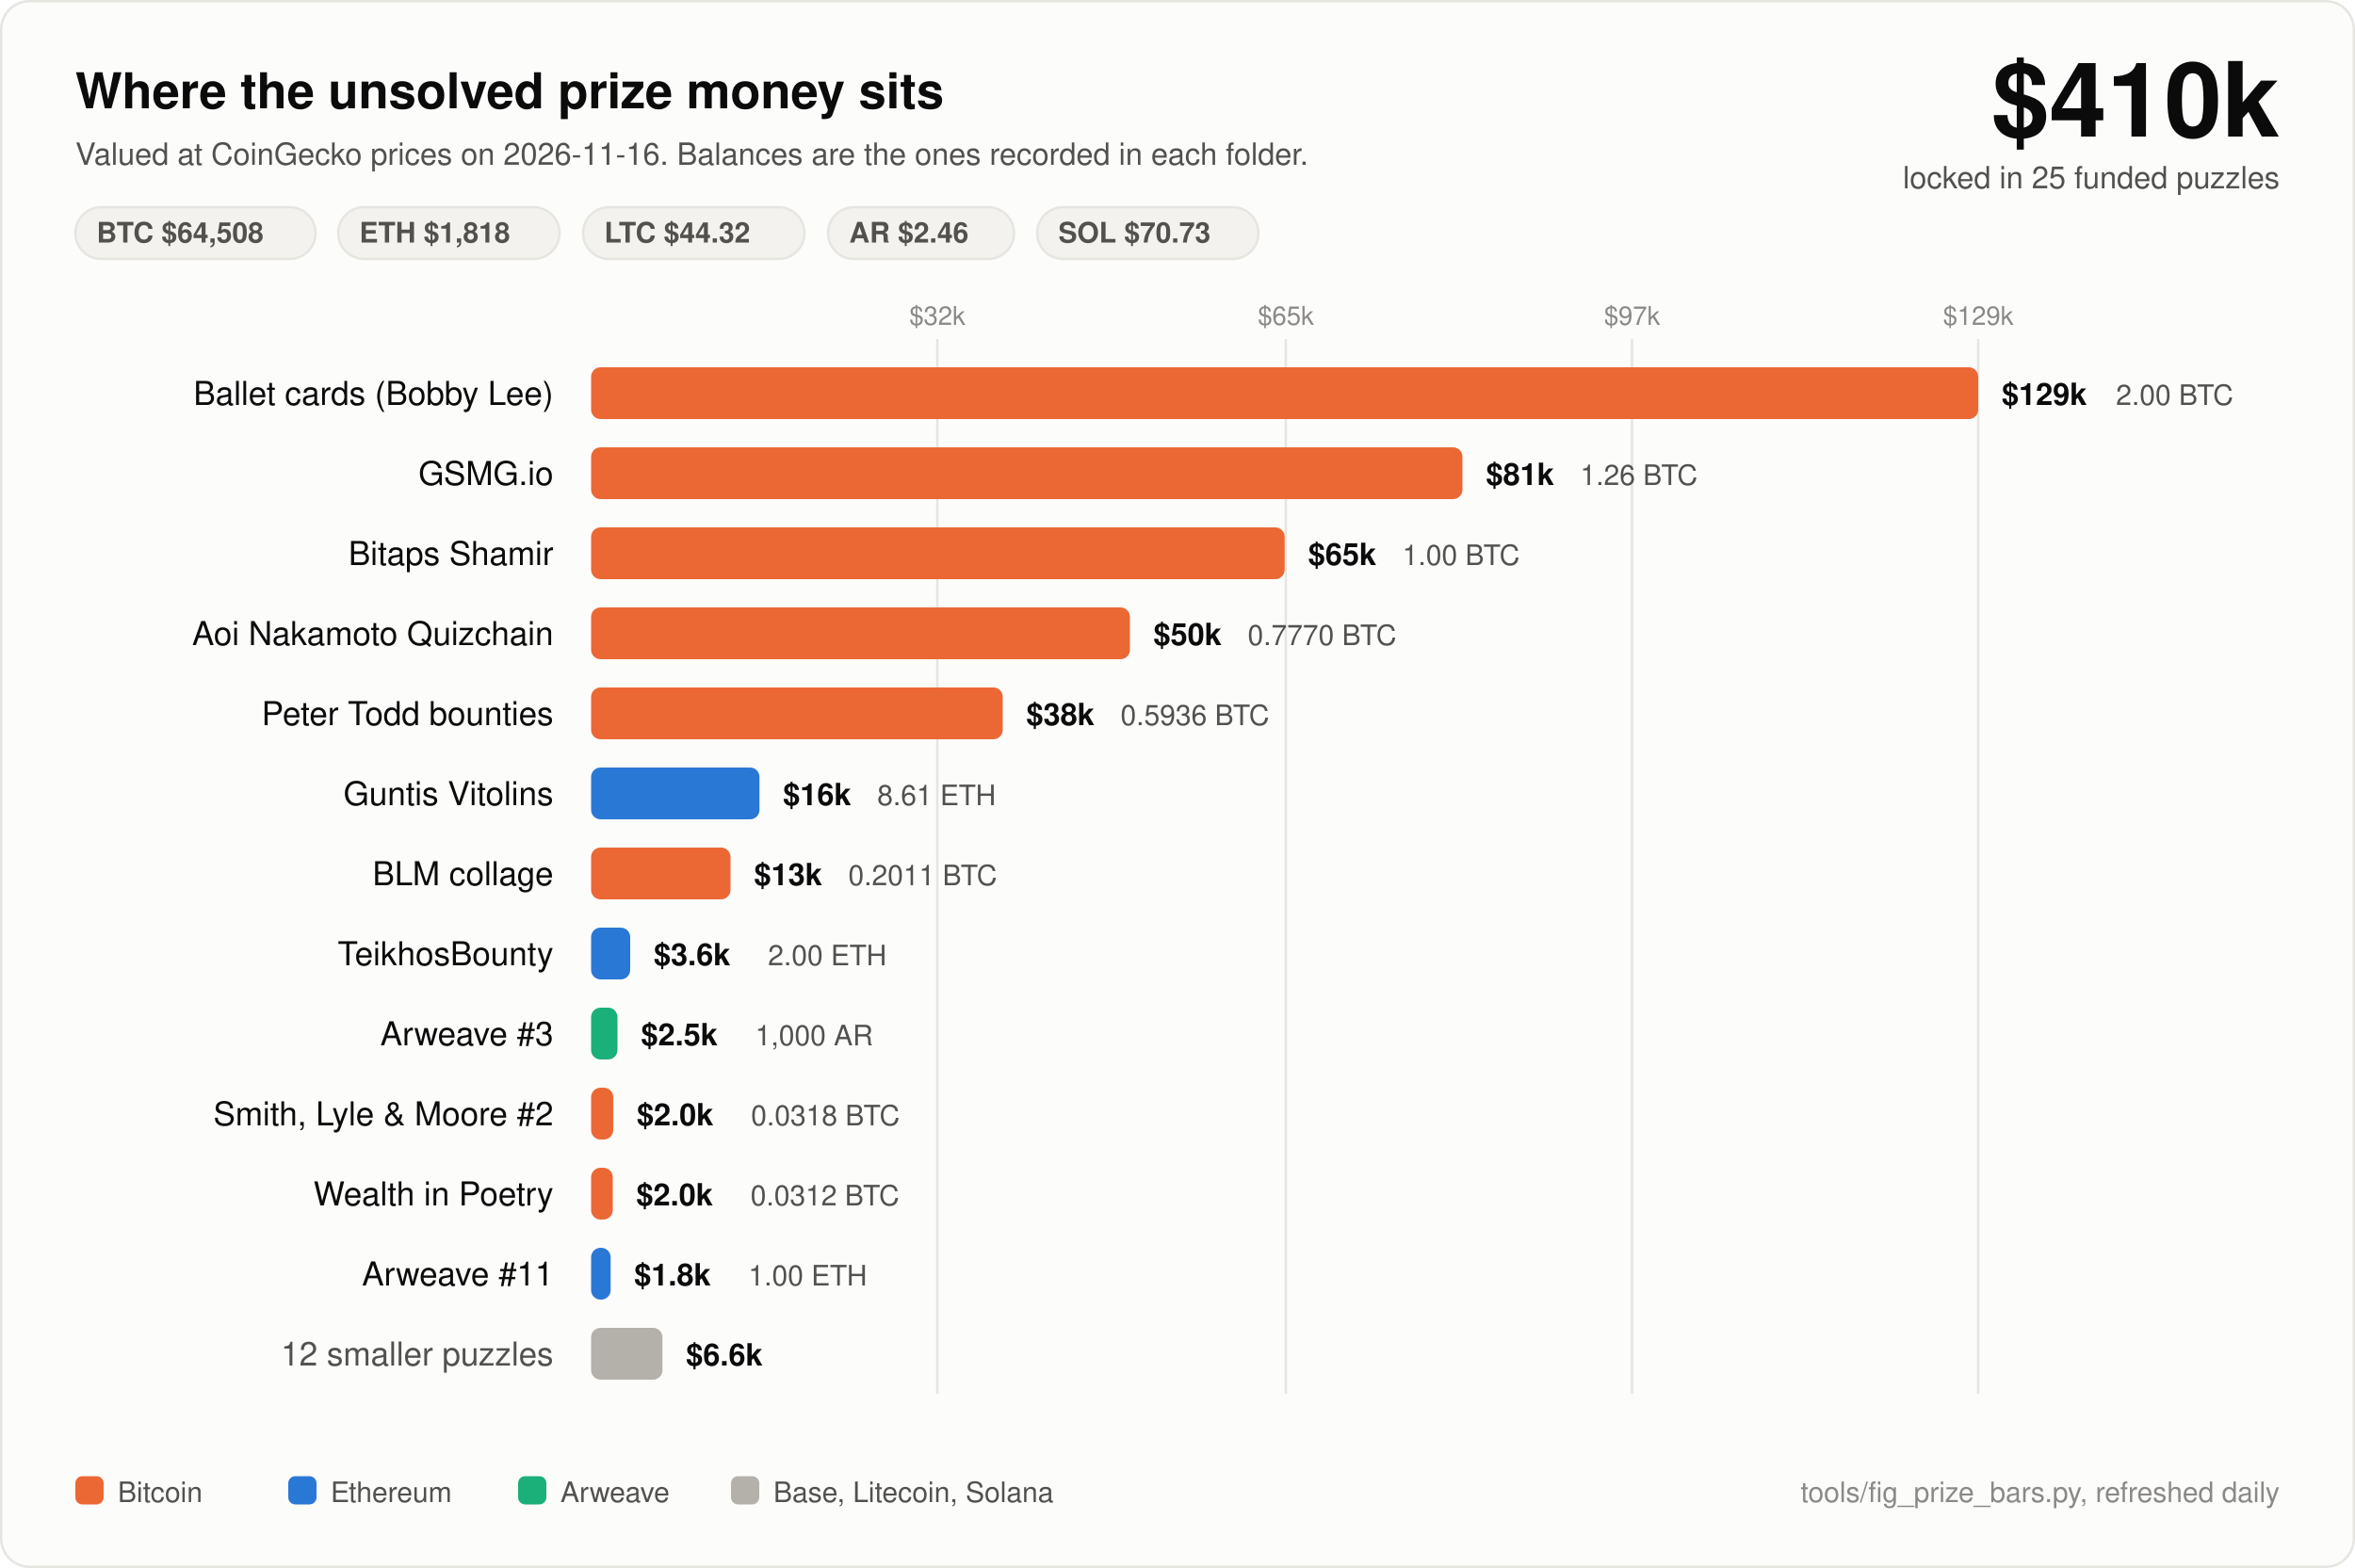
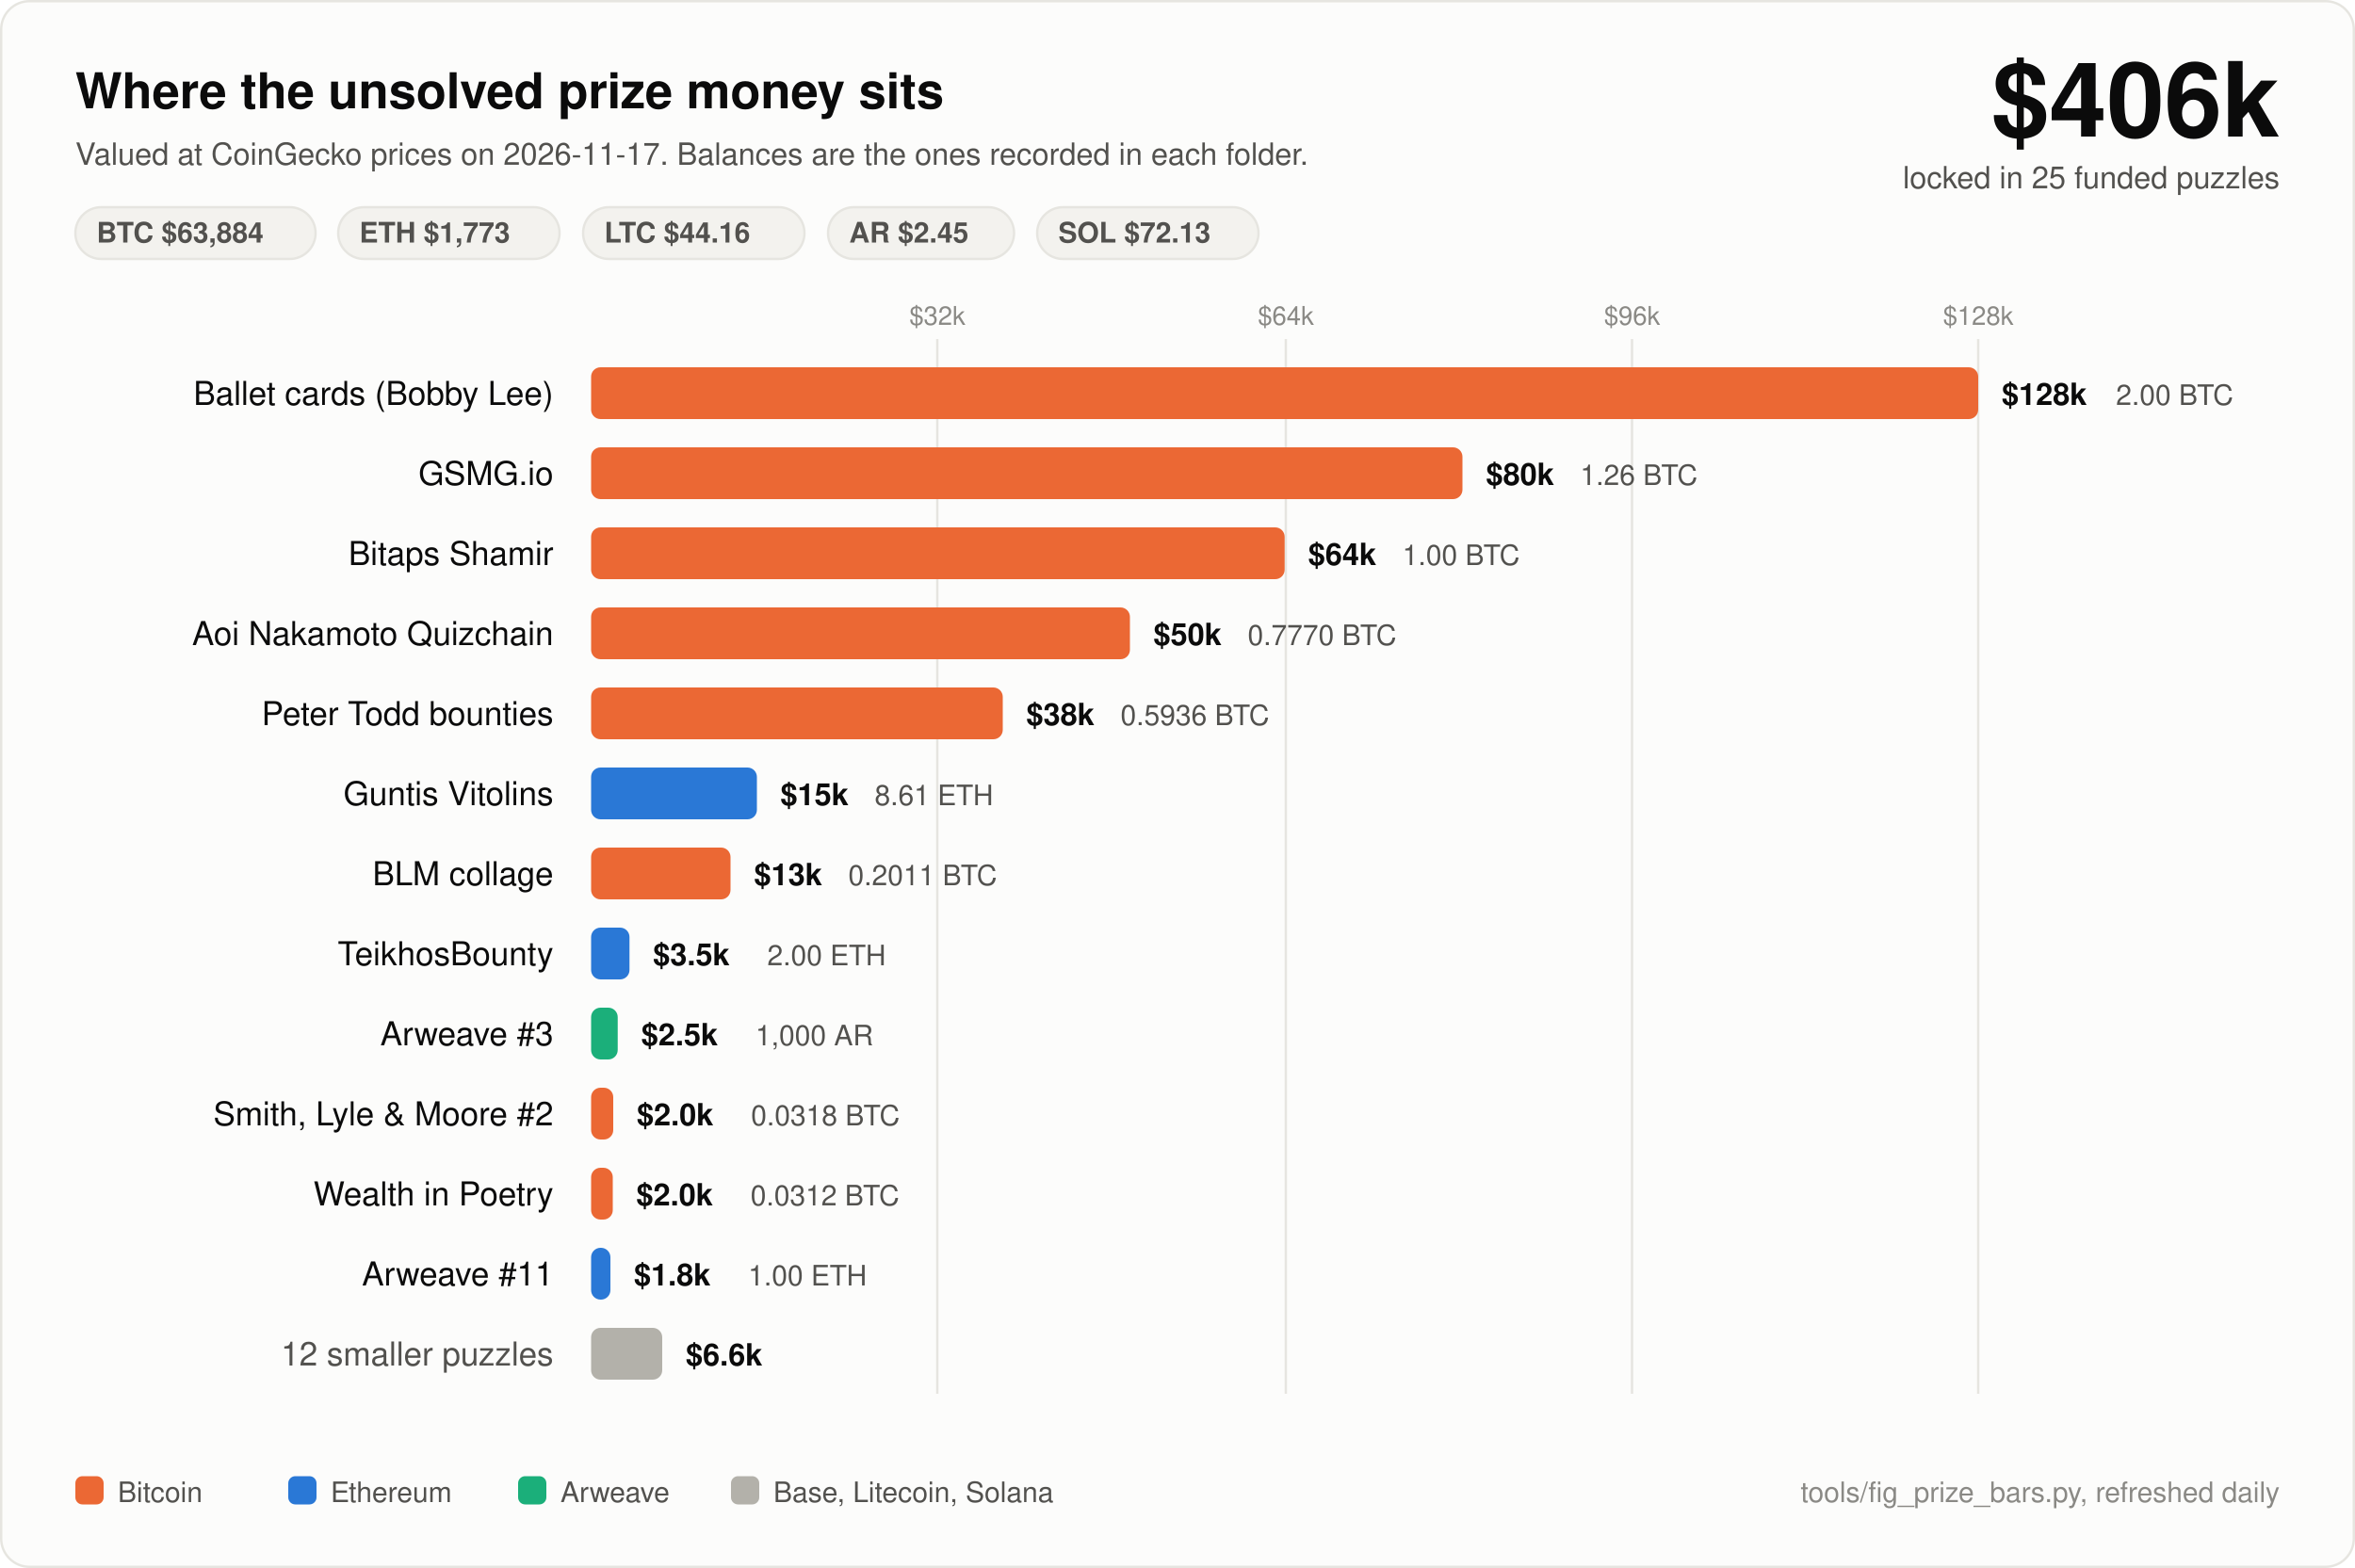
<svg xmlns="http://www.w3.org/2000/svg" width="1000" height="666" viewBox="0 0 1000 666" font-family="ui-sans-serif, -apple-system, Segoe UI, Helvetica, Arial, sans-serif">
  <rect x="0.5" y="0.5" width="999" height="665" rx="12" fill="#fcfcfb" stroke="#e6e5e0" />
  <text x="32" y="46" fill="#0b0b0b" font-size="21" font-weight="700">Where the unsolved prize money sits</text>
-   <text x="32" y="70" fill="#52514e" font-size="13">Valued at CoinGecko prices on 2026-11-16. Balances are the ones recorded in each folder.</text>
-   <text x="968" y="58" fill="#0b0b0b" font-size="44" font-weight="700" text-anchor="end">$410k</text>
+   <text x="32" y="70" fill="#52514e" font-size="13">Valued at CoinGecko prices on 2026-11-17. Balances are the ones recorded in each folder.</text>
+   <text x="968" y="58" fill="#0b0b0b" font-size="44" font-weight="700" text-anchor="end">$406k</text>
  <text x="968" y="80" fill="#52514e" font-size="13" text-anchor="end">locked in 25 funded puzzles</text>
  <rect x="32" y="88" width="102" height="22" rx="11" fill="#f3f2ee" stroke="#e6e5e0" />
-   <text x="41" y="103" fill="#52514e" font-size="12" font-weight="600">BTC $64,508</text>
+   <text x="41" y="103" fill="#52514e" font-size="12" font-weight="600">BTC $63,884</text>
  <rect x="143.6" y="88" width="94" height="22" rx="11" fill="#f3f2ee" stroke="#e6e5e0" />
-   <text x="152.6" y="103" fill="#52514e" font-size="12" font-weight="600">ETH $1,818</text>
+   <text x="152.6" y="103" fill="#52514e" font-size="12" font-weight="600">ETH $1,773</text>
  <rect x="247.6" y="88" width="94" height="22" rx="11" fill="#f3f2ee" stroke="#e6e5e0" />
-   <text x="256.6" y="103" fill="#52514e" font-size="12" font-weight="600">LTC $44.32</text>
+   <text x="256.6" y="103" fill="#52514e" font-size="12" font-weight="600">LTC $44.16</text>
  <rect x="351.6" y="88" width="79" height="22" rx="11" fill="#f3f2ee" stroke="#e6e5e0" />
-   <text x="360.6" y="103" fill="#52514e" font-size="12" font-weight="600">AR $2.46</text>
+   <text x="360.6" y="103" fill="#52514e" font-size="12" font-weight="600">AR $2.45</text>
  <rect x="440.4" y="88" width="94" height="22" rx="11" fill="#f3f2ee" stroke="#e6e5e0" />
-   <text x="449.4" y="103" fill="#52514e" font-size="12" font-weight="600">SOL $70.73</text>
+   <text x="449.4" y="103" fill="#52514e" font-size="12" font-weight="600">SOL $72.13</text>
  <line x1="398" y1="144" x2="398" y2="592" stroke="#e6e5e0" stroke-width="1" />
  <text x="398" y="138" fill="#8a8985" font-size="11" text-anchor="middle">$32k</text>
  <line x1="546" y1="144" x2="546" y2="592" stroke="#e6e5e0" stroke-width="1" />
-   <text x="546" y="138" fill="#8a8985" font-size="11" text-anchor="middle">$65k</text>
+   <text x="546" y="138" fill="#8a8985" font-size="11" text-anchor="middle">$64k</text>
  <line x1="693" y1="144" x2="693" y2="592" stroke="#e6e5e0" stroke-width="1" />
-   <text x="693" y="138" fill="#8a8985" font-size="11" text-anchor="middle">$97k</text>
+   <text x="693" y="138" fill="#8a8985" font-size="11" text-anchor="middle">$96k</text>
  <line x1="840" y1="144" x2="840" y2="592" stroke="#e6e5e0" stroke-width="1" />
-   <text x="840" y="138" fill="#8a8985" font-size="11" text-anchor="middle">$129k</text>
+   <text x="840" y="138" fill="#8a8985" font-size="11" text-anchor="middle">$128k</text>
  <text x="235" y="172" fill="#0b0b0b" font-size="14" text-anchor="end">Ballet cards (Bobby Lee)</text>
  <rect x="251" y="156" width="589.0" height="22" rx="4" fill="#eb6834" />
-   <text x="850.0" y="172" fill="#0b0b0b" font-size="13" font-weight="600">$129k</text>
+   <text x="850.0" y="172" fill="#0b0b0b" font-size="13" font-weight="600">$128k</text>
  <text x="898.5" y="172" fill="#52514e" font-size="12">2.00 BTC</text>
  <text x="235" y="206" fill="#0b0b0b" font-size="14" text-anchor="end">GSMG.io</text>
  <rect x="251" y="190" width="370.0" height="22" rx="4" fill="#eb6834" />
-   <text x="631.0" y="206" fill="#0b0b0b" font-size="13" font-weight="600">$81k</text>
+   <text x="631.0" y="206" fill="#0b0b0b" font-size="13" font-weight="600">$80k</text>
  <text x="671.0" y="206" fill="#52514e" font-size="12">1.26 BTC</text>
  <text x="235" y="240" fill="#0b0b0b" font-size="14" text-anchor="end">Bitaps Shamir</text>
  <rect x="251" y="224" width="294.5" height="22" rx="4" fill="#eb6834" />
-   <text x="555.5" y="240" fill="#0b0b0b" font-size="13" font-weight="600">$65k</text>
+   <text x="555.5" y="240" fill="#0b0b0b" font-size="13" font-weight="600">$64k</text>
  <text x="595.5" y="240" fill="#52514e" font-size="12">1.00 BTC</text>
  <text x="235" y="274" fill="#0b0b0b" font-size="14" text-anchor="end">Aoi Nakamoto Quizchain</text>
  <rect x="251" y="258" width="228.8" height="22" rx="4" fill="#eb6834" />
  <text x="489.8" y="274" fill="#0b0b0b" font-size="13" font-weight="600">$50k</text>
  <text x="529.8" y="274" fill="#52514e" font-size="12">0.7770 BTC</text>
  <text x="235" y="308" fill="#0b0b0b" font-size="14" text-anchor="end">Peter Todd bounties</text>
  <rect x="251" y="292" width="174.8" height="22" rx="4" fill="#eb6834" />
  <text x="435.8" y="308" fill="#0b0b0b" font-size="13" font-weight="600">$38k</text>
  <text x="475.8" y="308" fill="#52514e" font-size="12">0.5936 BTC</text>
  <text x="235" y="342" fill="#0b0b0b" font-size="14" text-anchor="end">Guntis Vitolins</text>
-   <rect x="251" y="326" width="71.5" height="22" rx="4" fill="#2a78d6" />
-   <text x="332.5" y="342" fill="#0b0b0b" font-size="13" font-weight="600">$16k</text>
-   <text x="372.5" y="342" fill="#52514e" font-size="12">8.61 ETH</text>
+   <rect x="251" y="326" width="70.4" height="22" rx="4" fill="#2a78d6" />
+   <text x="331.4" y="342" fill="#0b0b0b" font-size="13" font-weight="600">$15k</text>
+   <text x="371.4" y="342" fill="#52514e" font-size="12">8.61 ETH</text>
  <text x="235" y="376" fill="#0b0b0b" font-size="14" text-anchor="end">BLM collage</text>
  <rect x="251" y="360" width="59.2" height="22" rx="4" fill="#eb6834" />
  <text x="320.2" y="376" fill="#0b0b0b" font-size="13" font-weight="600">$13k</text>
  <text x="360.2" y="376" fill="#52514e" font-size="12">0.2011 BTC</text>
  <text x="235" y="410" fill="#0b0b0b" font-size="14" text-anchor="end">TeikhosBounty</text>
-   <rect x="251" y="394" width="16.6" height="22" rx="4" fill="#2a78d6" />
-   <text x="277.6" y="410" fill="#0b0b0b" font-size="13" font-weight="600">$3.6k</text>
-   <text x="326.1" y="410" fill="#52514e" font-size="12">2.00 ETH</text>
+   <rect x="251" y="394" width="16.3" height="22" rx="4" fill="#2a78d6" />
+   <text x="277.3" y="410" fill="#0b0b0b" font-size="13" font-weight="600">$3.5k</text>
+   <text x="325.8" y="410" fill="#52514e" font-size="12">2.00 ETH</text>
  <text x="235" y="444" fill="#0b0b0b" font-size="14" text-anchor="end">Arweave #3</text>
-   <rect x="251" y="428" width="11.2" height="22" rx="4" fill="#1baf7a" />
-   <text x="272.2" y="444" fill="#0b0b0b" font-size="13" font-weight="600">$2.5k</text>
-   <text x="320.7" y="444" fill="#52514e" font-size="12">1,000 AR</text>
+   <rect x="251" y="428" width="11.3" height="22" rx="4" fill="#1baf7a" />
+   <text x="272.3" y="444" fill="#0b0b0b" font-size="13" font-weight="600">$2.5k</text>
+   <text x="320.8" y="444" fill="#52514e" font-size="12">1,000 AR</text>
  <text x="235" y="478" fill="#0b0b0b" font-size="14" text-anchor="end">Smith, Lyle &amp; Moore #2</text>
  <rect x="251" y="462" width="9.4" height="22" rx="4" fill="#eb6834" />
  <text x="270.4" y="478" fill="#0b0b0b" font-size="13" font-weight="600">$2.0k</text>
  <text x="318.9" y="478" fill="#52514e" font-size="12">0.0318 BTC</text>
  <text x="235" y="512" fill="#0b0b0b" font-size="14" text-anchor="end">Wealth in Poetry</text>
  <rect x="251" y="496" width="9.2" height="22" rx="4" fill="#eb6834" />
  <text x="270.2" y="512" fill="#0b0b0b" font-size="13" font-weight="600">$2.0k</text>
  <text x="318.7" y="512" fill="#52514e" font-size="12">0.0312 BTC</text>
  <text x="235" y="546" fill="#0b0b0b" font-size="14" text-anchor="end">Arweave #11</text>
-   <rect x="251" y="530" width="8.3" height="22" rx="4" fill="#2a78d6" />
-   <text x="269.3" y="546" fill="#0b0b0b" font-size="13" font-weight="600">$1.8k</text>
-   <text x="317.8" y="546" fill="#52514e" font-size="12">1.00 ETH</text>
+   <rect x="251" y="530" width="8.2" height="22" rx="4" fill="#2a78d6" />
+   <text x="269.2" y="546" fill="#0b0b0b" font-size="13" font-weight="600">$1.8k</text>
+   <text x="317.7" y="546" fill="#52514e" font-size="12">1.00 ETH</text>
  <text x="235" y="580" fill="#52514e" font-size="14" text-anchor="end">12 smaller puzzles</text>
-   <rect x="251" y="564" width="30.3" height="22" rx="4" fill="#b3b1aa" />
-   <text x="291.3" y="580" fill="#0b0b0b" font-size="13" font-weight="600">$6.6k</text>
+   <rect x="251" y="564" width="30.2" height="22" rx="4" fill="#b3b1aa" />
+   <text x="291.2" y="580" fill="#0b0b0b" font-size="13" font-weight="600">$6.6k</text>
  <rect x="32" y="627" width="12" height="12" rx="3" fill="#eb6834" />
  <text x="50" y="638" fill="#52514e" font-size="12">Bitcoin</text>
  <rect x="122.4" y="627" width="12" height="12" rx="3" fill="#2a78d6" />
  <text x="140.4" y="638" fill="#52514e" font-size="12">Ethereum</text>
  <rect x="220.0" y="627" width="12" height="12" rx="3" fill="#1baf7a" />
  <text x="238.0" y="638" fill="#52514e" font-size="12">Arweave</text>
  <rect x="310.4" y="627" width="12" height="12" rx="3" fill="#b3b1aa" />
  <text x="328.4" y="638" fill="#52514e" font-size="12">Base, Litecoin, Solana</text>
  <text x="968" y="638" fill="#8a8985" font-size="12" text-anchor="end">tools/fig_prize_bars.py, refreshed daily</text>
</svg>
